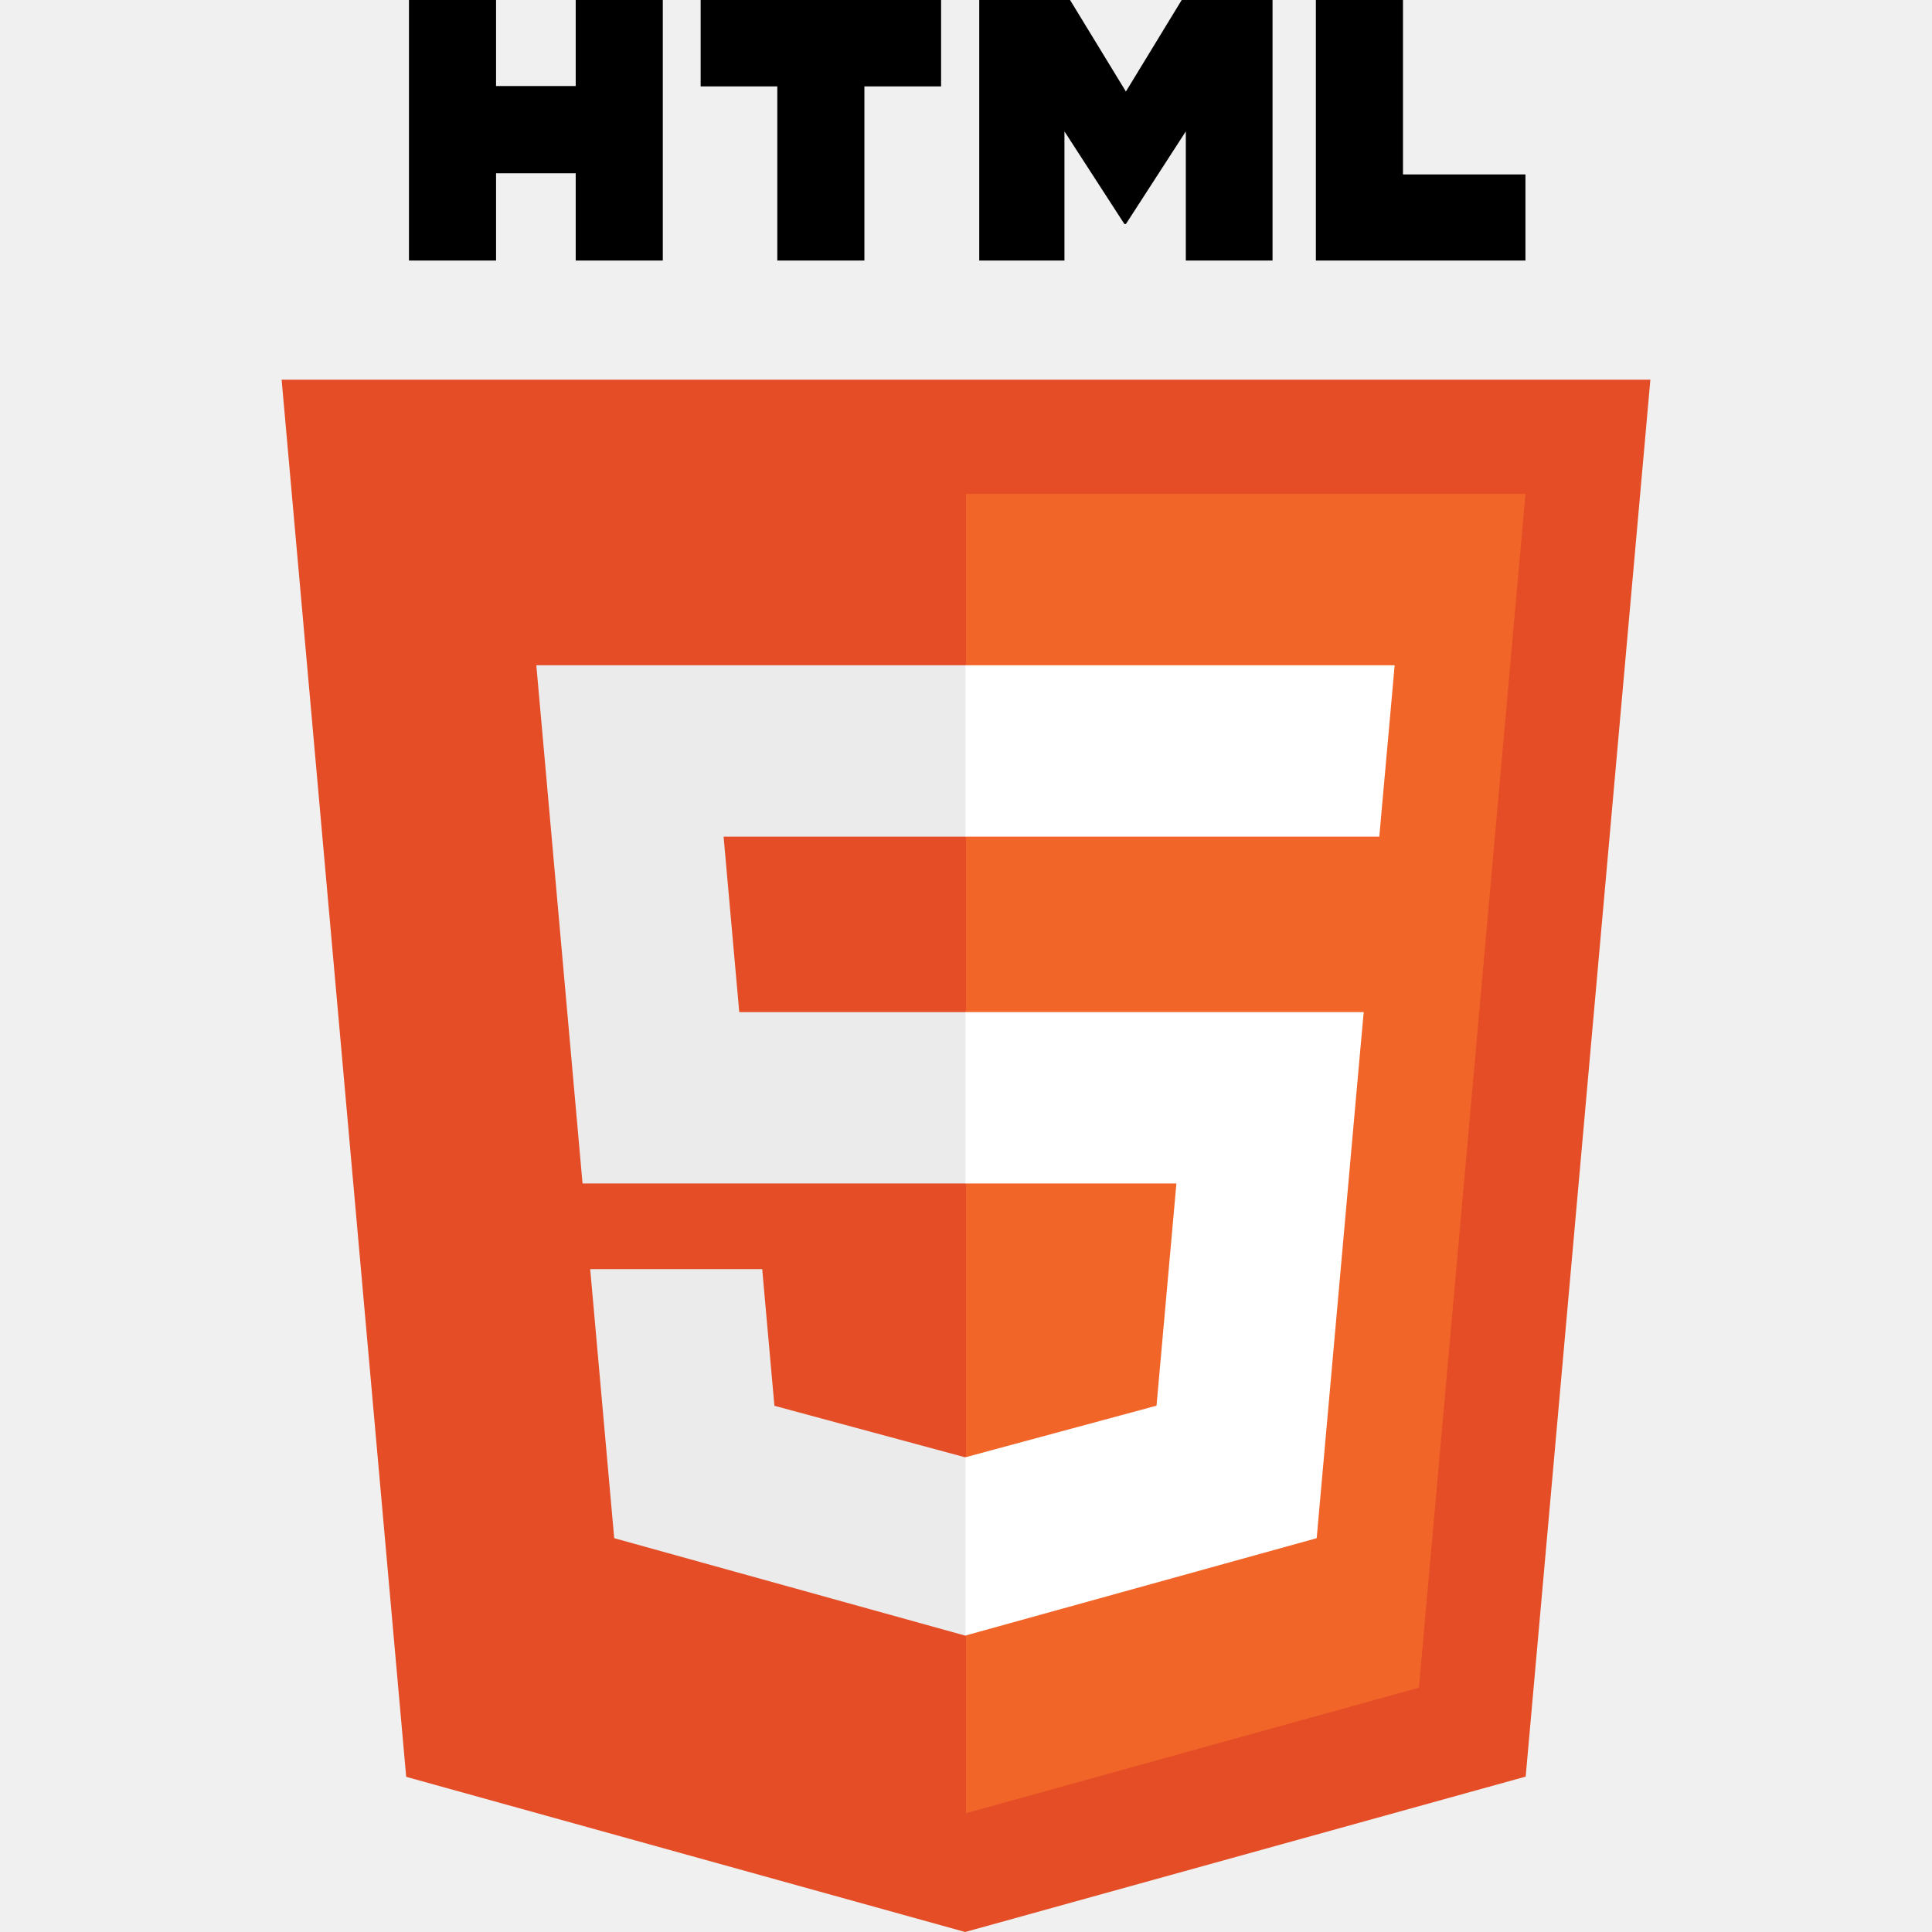
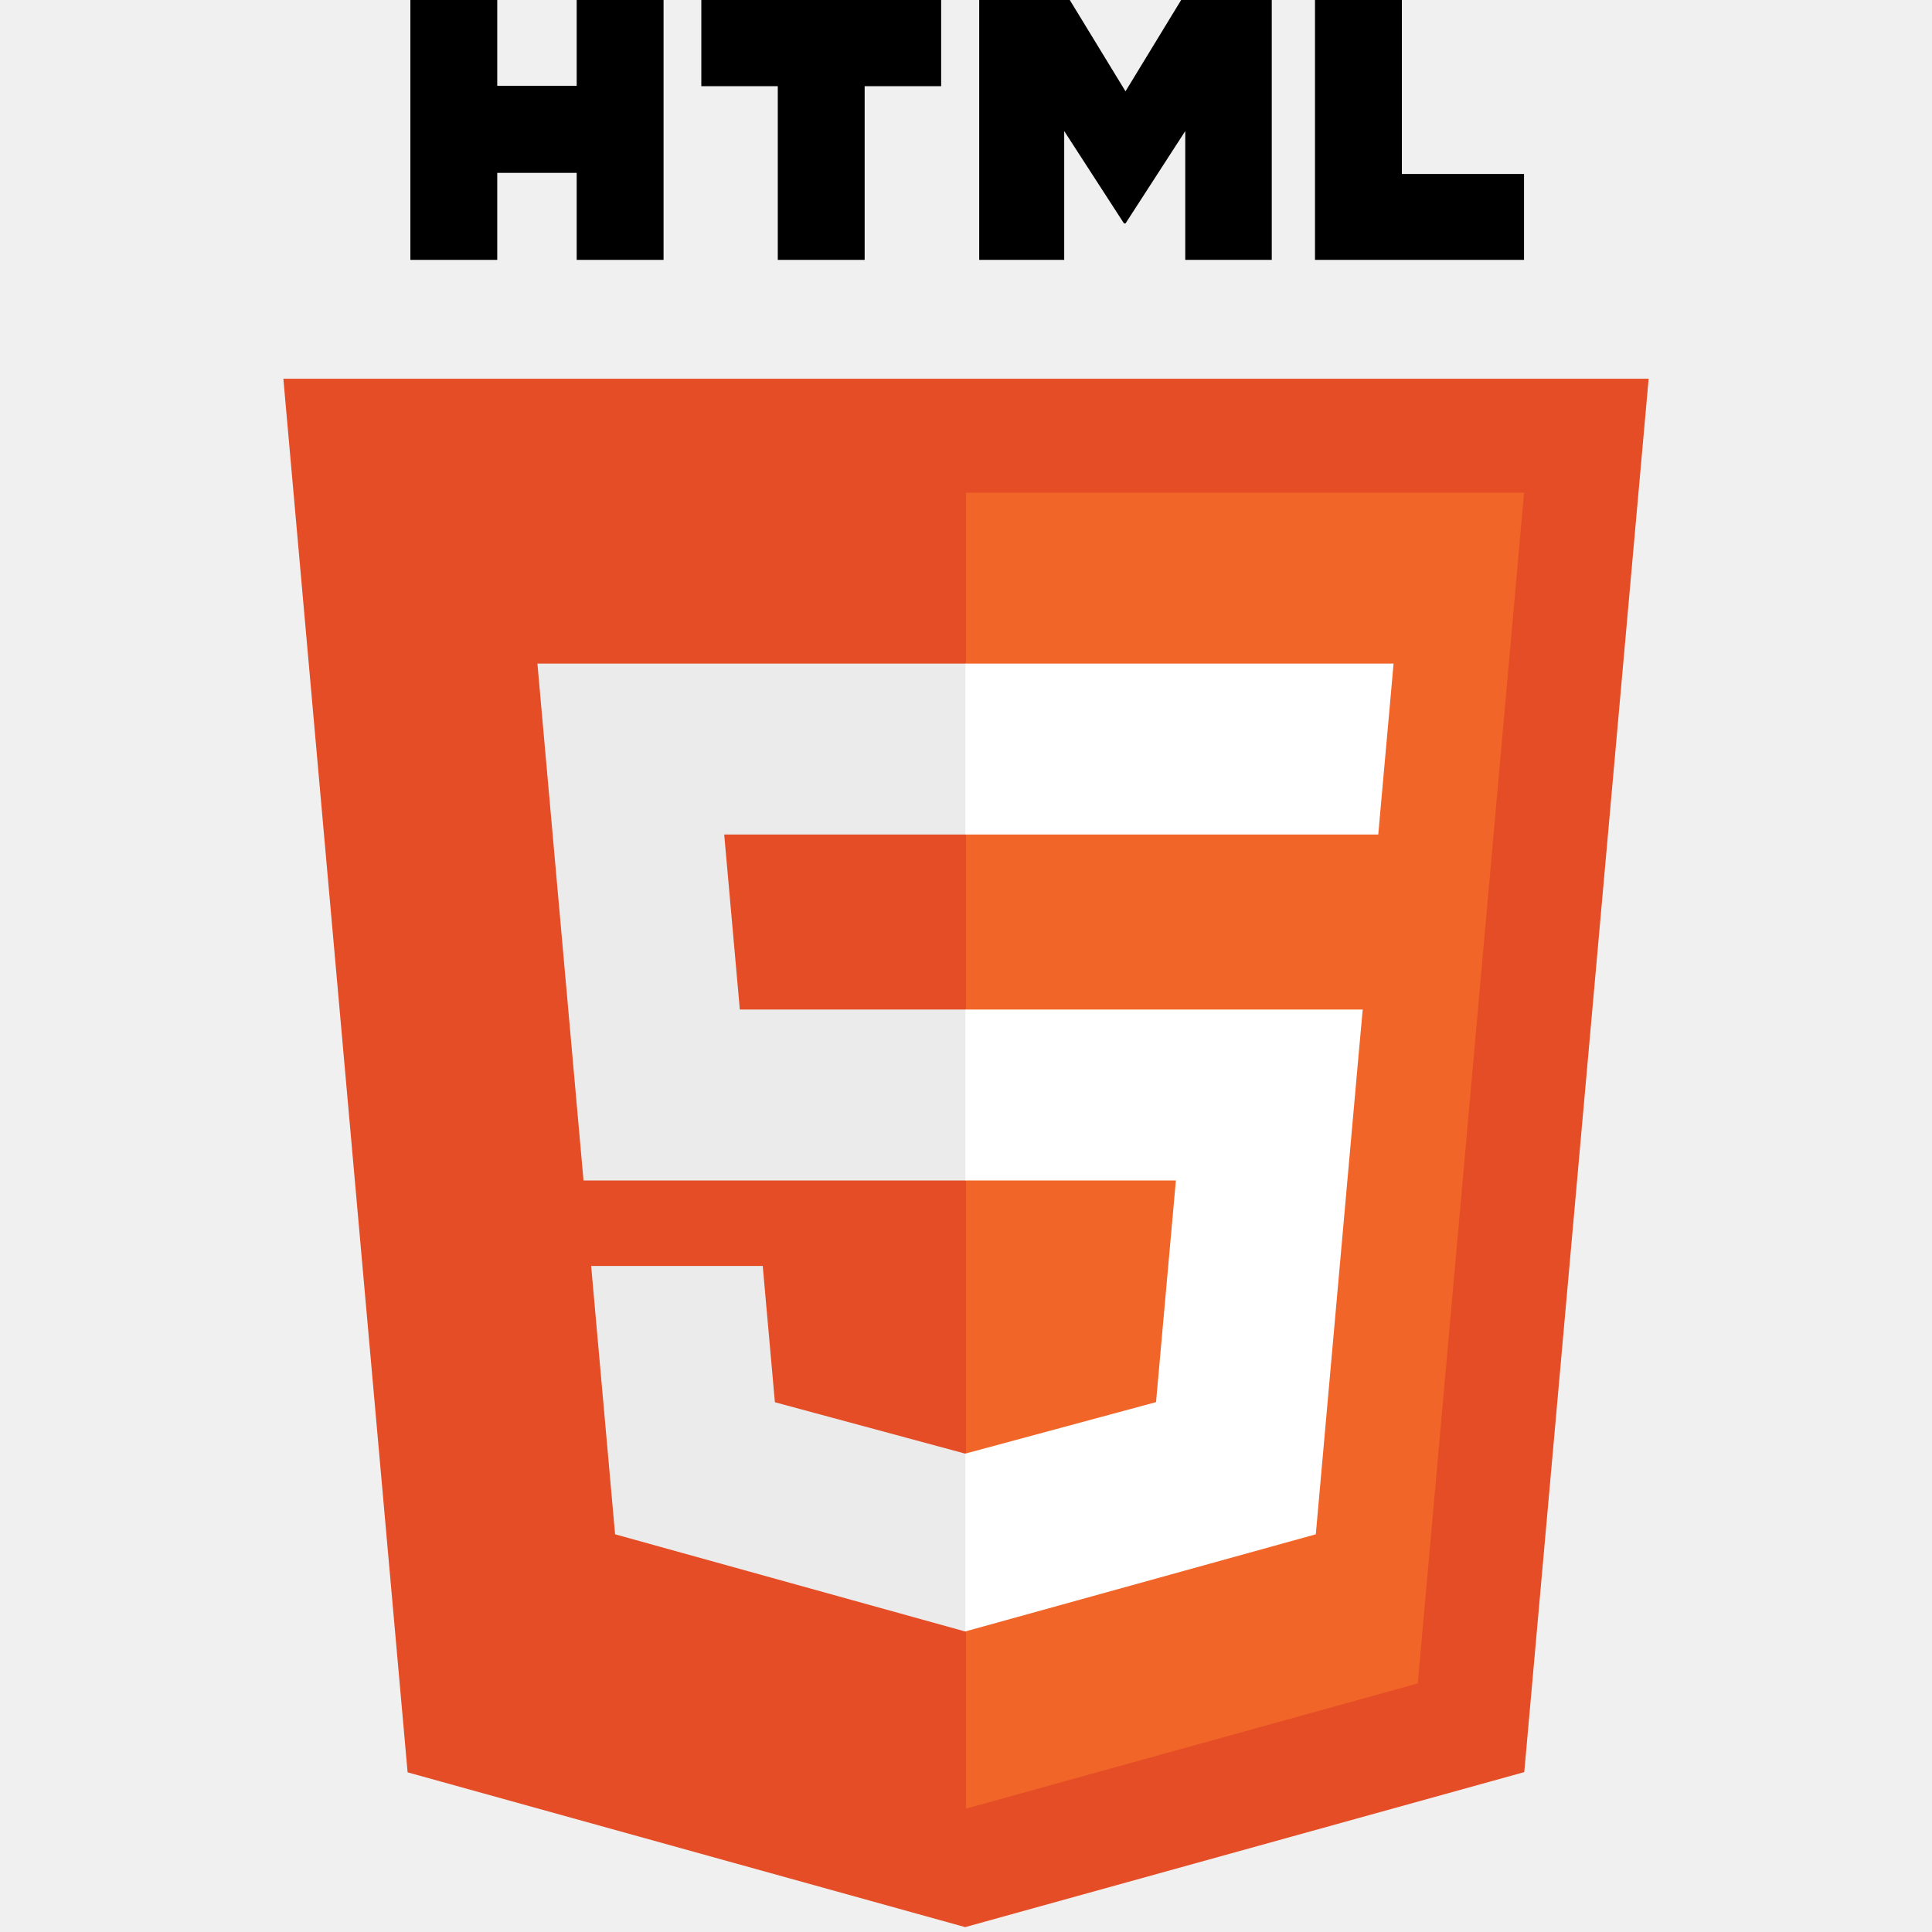
- <svg xmlns="http://www.w3.org/2000/svg" viewBox="0 0 512 512">
-   <polygon fill="#E44D26" points="107.644,470.877 74.633,100.62 437.367,100.62 404.321,470.819 255.778,512    " />
-   <polygon fill="#F16529" points="256,480.523 376.03,447.246 404.27,130.894 256,130.894    " />
-   <polygon fill="#EBEBEB" points="256,268.217 195.91,268.217 191.76,221.716 256,221.716 256,176.305 255.843,176.305 142.132,176.305 143.219,188.488 154.38,313.627 256,313.627" />
-   <polygon fill="#EBEBEB" points="256,386.153 255.801,386.206 205.227,372.55 201.994,336.333 177.419,336.333 156.409,336.333 162.771,407.634 255.791,433.457 256,433.399" />
-   <path d="M108.382,0h23.077v22.8h21.11V0h23.078v69.044H152.57v-23.12h-21.11v23.12h-23.077V0z" />
-   <path d="M205.994,22.896h-20.316V0h63.72v22.896h-20.325v46.148h-23.078V22.896z" />
-   <path d="M259.511,0h24.063l14.802,24.26L313.163,0h24.072v69.044h-22.982V34.822l-15.877,24.549h-0.397l-15.888-24.549v34.222h-22.58V0z" />
-   <path d="M348.72,0h23.084v46.222h32.453v22.822H348.72V0z" />
-   <polygon fill="#FFFFFF" points="255.843,268.217 255.843,313.627 311.761,313.627 306.49,372.521 255.843,386.191 255.843,433.435 348.937,407.634 349.62,399.962 360.291,280.411 361.399,268.217 349.162,268.217" />
-   <polygon fill="#FFFFFF" points="255.843,176.305 255.843,204.509 255.843,221.605 255.843,221.716 365.385,221.716 365.385,221.716 365.531,221.716 366.442,211.509 368.511,188.488 369.597,176.305" />
+ <svg xmlns="http://www.w3.org/2000/svg" width="800px" height="800px" viewBox="-52.5 0 361 361" version="1.1" preserveAspectRatio="xMidYMid">
+   <g>
+     <path d="M255.555,70.766 L232.314,331.125 L127.844,360.088 L23.662,331.166 L0.445,70.766 L255.555,70.766 L255.555,70.766 Z" fill="#E44D26">
+ 
+ </path>
+     <path d="M128,337.95 L212.417,314.547 L232.278,92.057 L128,92.057 L128,337.95 L128,337.95 Z" fill="#F16529">
+ 
+ </path>
+     <path d="M82.82,155.932 L128,155.932 L128,123.995 L47.917,123.995 L48.681,132.563 L56.531,220.573 L128,220.573 L128,188.636 L85.739,188.636 L82.82,155.932 L82.82,155.932 Z" fill="#EBEBEB">
+ 
+ </path>
+     <path d="M90.018,236.542 L57.958,236.542 L62.432,286.688 L127.853,304.849 L128,304.808 L128,271.58 L127.86,271.617 L92.292,262.013 L90.018,236.542 L90.018,236.542 Z" fill="#EBEBEB">
+ 
+ </path>
+     <path d="M24.181,0 L40.411,0 L40.411,16.035 L55.257,16.035 L55.257,0 L71.488,0 L71.488,48.558 L55.258,48.558 L55.258,32.298 L40.411,32.298 L40.411,48.558 L24.181,48.558 L24.181,0 L24.181,0 L24.181,0 Z" fill="#000000">
+ 
+ </path>
+     <path d="M92.831,16.103 L78.543,16.103 L78.543,0 L123.357,0 L123.357,16.103 L109.062,16.103 L109.062,48.558 L92.832,48.558 L92.832,16.103 L92.831,16.103 L92.831,16.103 Z" fill="#000000">
+ 
+ </path>
+     <path d="M130.469,0 L147.393,0 L157.803,17.062 L168.203,0 L185.132,0 L185.132,48.558 L168.969,48.558 L168.969,24.49 L157.803,41.755 L157.524,41.755 L146.35,24.49 L146.35,48.558 L130.469,48.558 L130.469,0 L130.469,0 Z" fill="#000000">
+ 
+ </path>
+     <path d="M193.21,0 L209.445,0 L209.445,32.508 L232.269,32.508 L232.269,48.558 L193.21,48.558 L193.21,0 L193.21,0 Z" fill="#000000">
+ 
+ </path>
+     <path d="M127.89,220.573 L167.217,220.573 L163.509,261.993 L127.89,271.607 L127.89,304.833 L193.362,286.688 L193.843,281.292 L201.348,197.212 L202.127,188.636 L127.89,188.636 L127.89,220.573 L127.89,220.573 Z" fill="#FFFFFF">
+ 
+ </path>
+     <path d="M127.89,155.854 L127.89,155.932 L205.033,155.932 L205.673,148.754 L207.129,132.563 L207.892,123.995 L127.89,123.995 L127.89,155.854 L127.89,155.854 Z" fill="#FFFFFF">
+ 
+ </path>
+   </g>
</svg>
